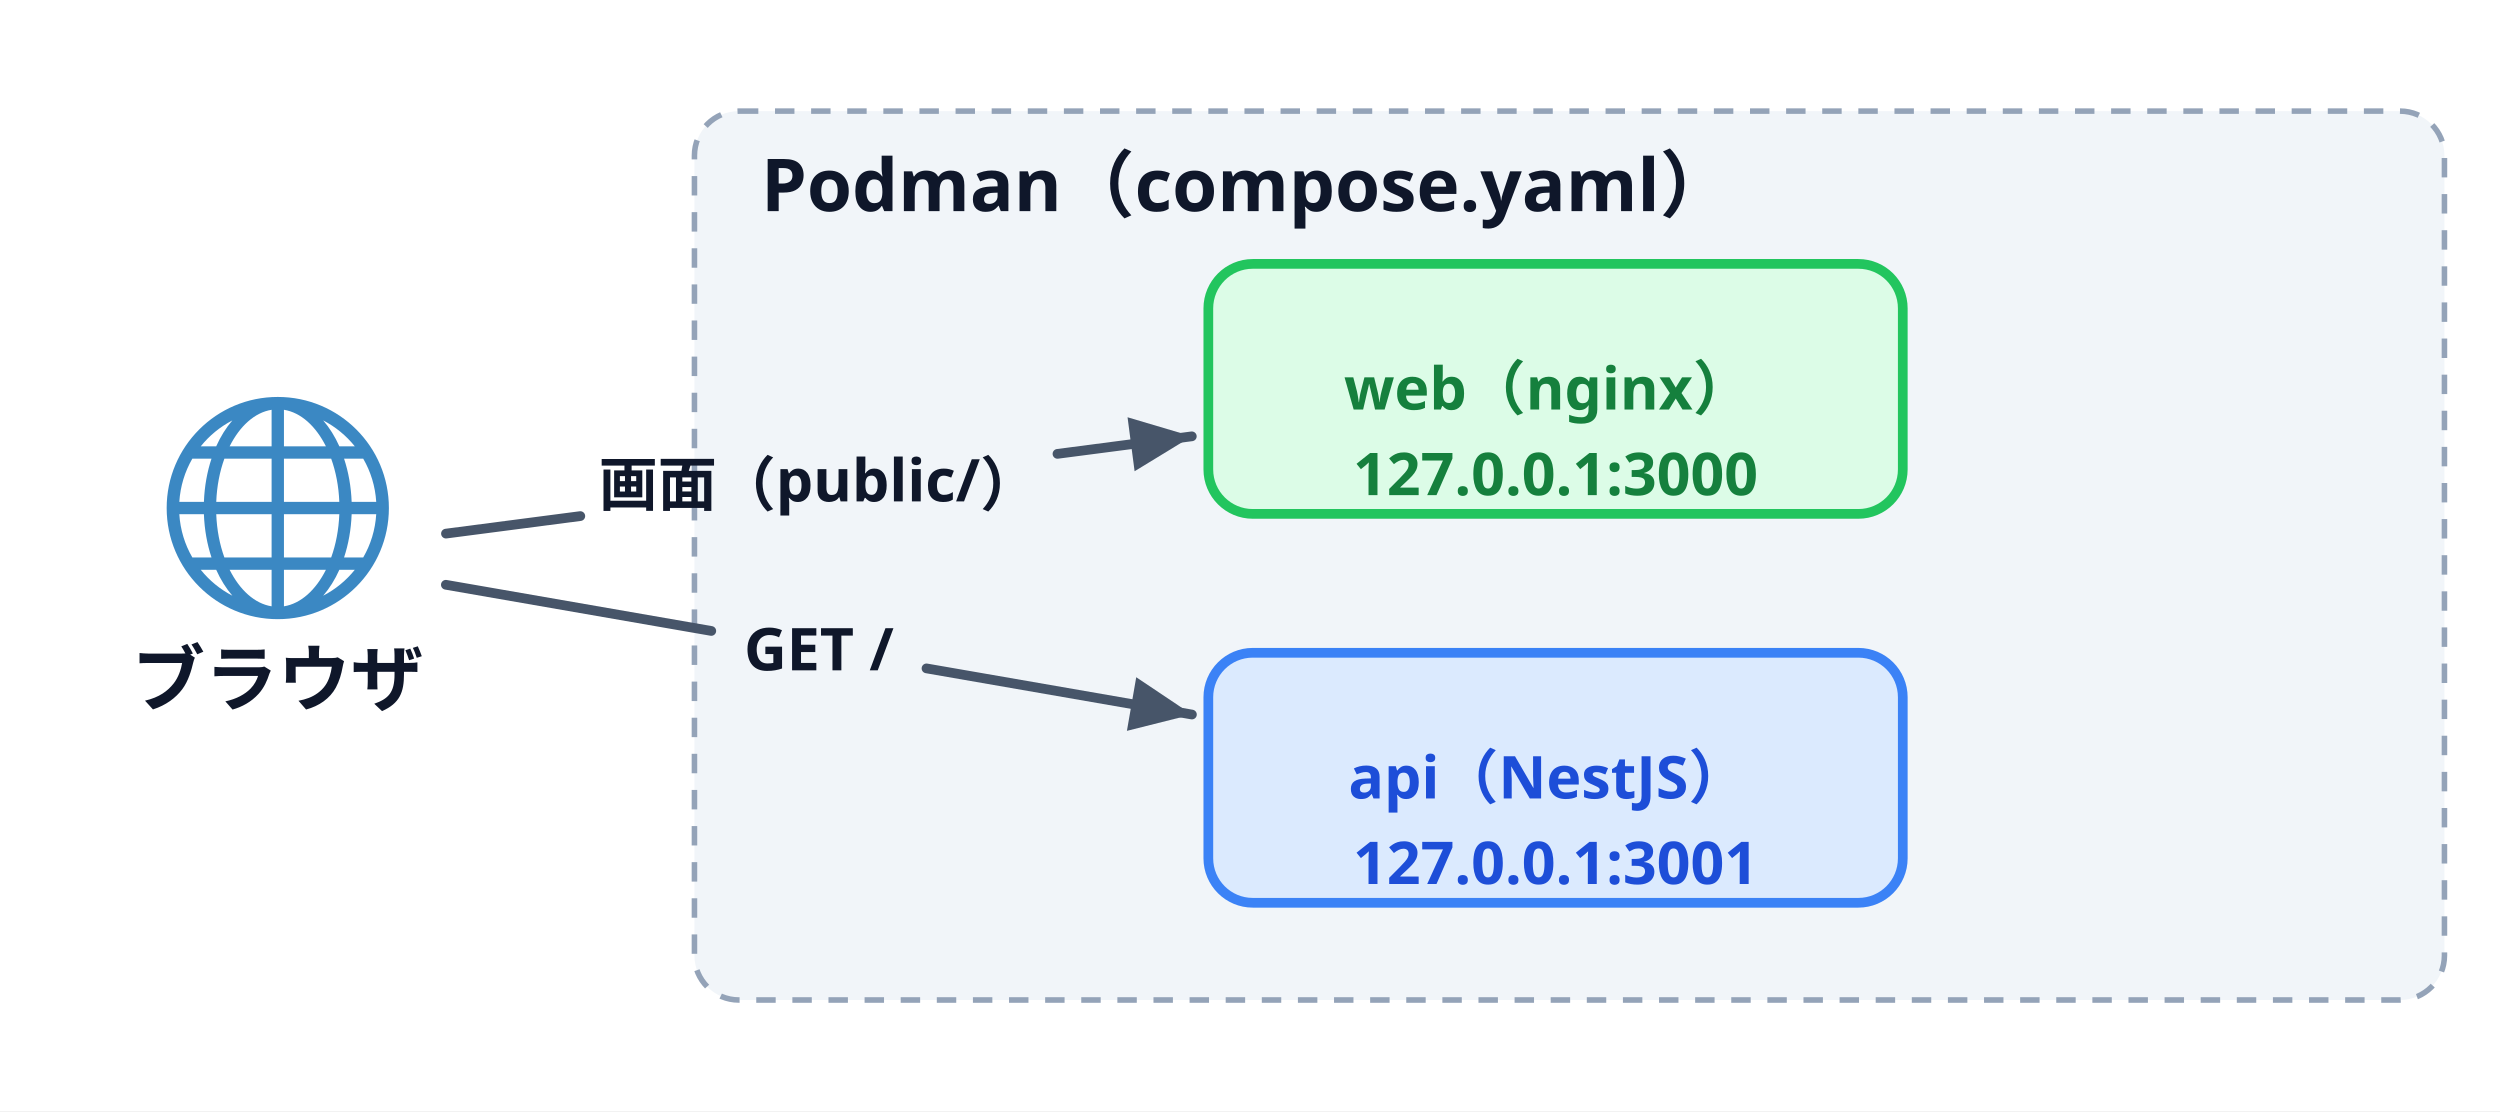
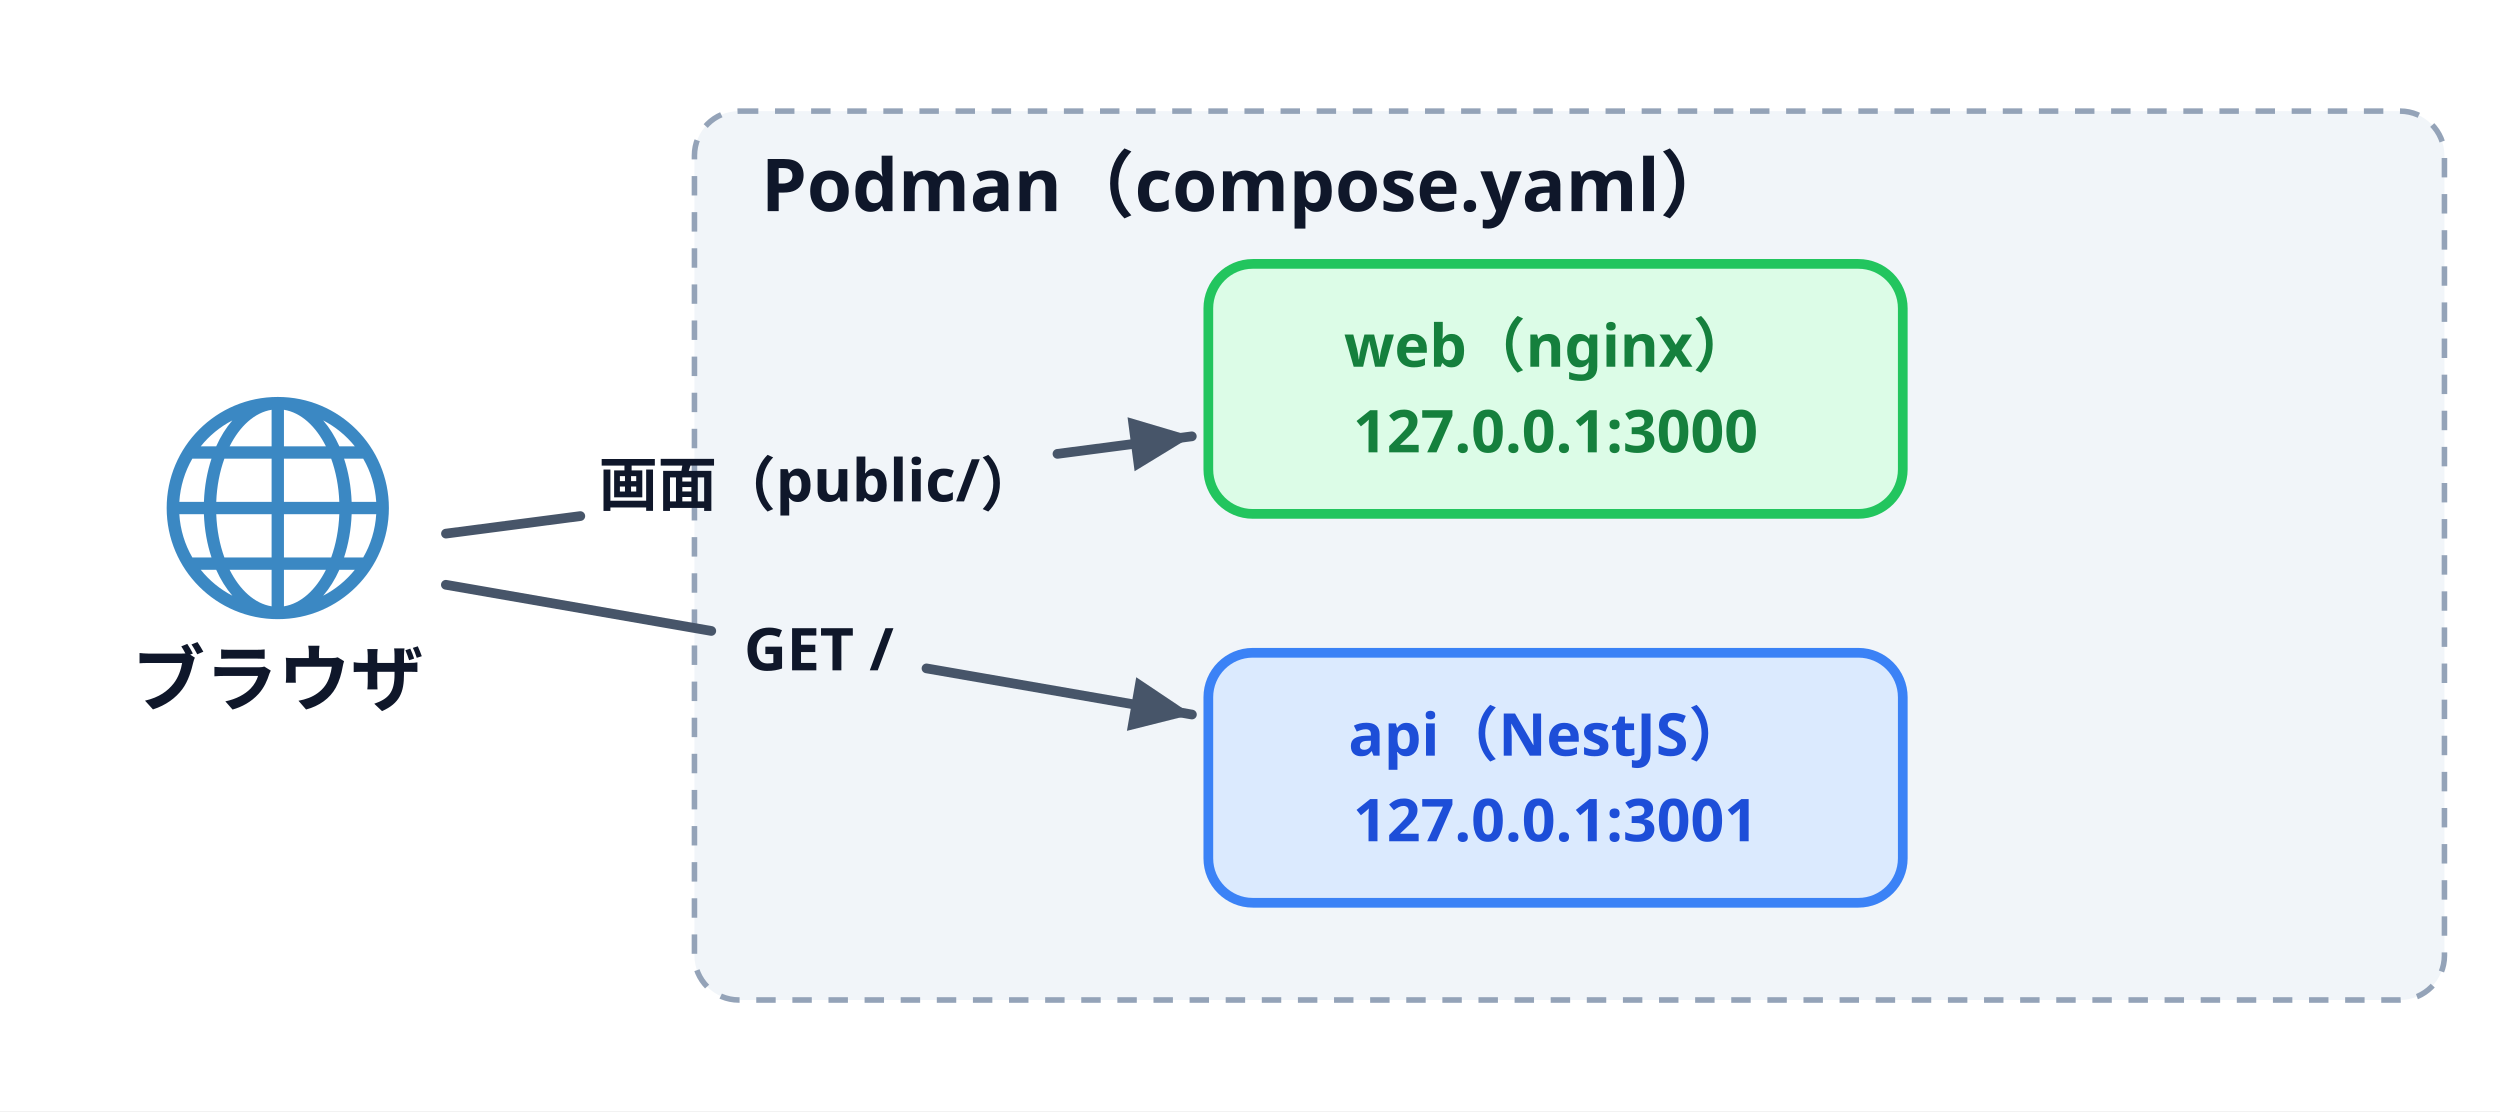
<svg xmlns="http://www.w3.org/2000/svg" width="900" height="400" viewBox="0 0 900 400" font-family="'Hiragino Sans','Noto Sans JP','Yu Gothic','Segoe UI',sans-serif">
  <defs>
    <marker id="aR" viewBox="0 0 10 10" refX="9" refY="5" markerWidth="7" markerHeight="7" orient="auto-start-reverse">
      <path d="M0 1 L9 5 L0 9 z" fill="#475569" />
    </marker>
    <marker id="aRsub" viewBox="0 0 10 10" refX="9" refY="5" markerWidth="7" markerHeight="7" orient="auto-start-reverse">
      <path d="M0 1 L9 5 L0 9 z" fill="#94a3b8" />
    </marker>
  </defs>
  <rect x="0" y="0" width="900" height="400" fill="#ffffff" />
  <svg x="60.0" y="142.9" width="80.0" height="80.0" viewBox="0 0 36 36">
    <path fill="#3B88C3" d="M18 0C8.059 0 0 8.059 0 18s8.059 18 18 18 18-8.059 18-18S27.941 0 18 0zM2.05 19h3.983c.092 2.506.522 4.871 1.229 7H4.158c-1.207-2.083-1.95-4.459-2.108-7zM19 8V2.081c2.747.436 5.162 2.655 6.799 5.919H19zm7.651 2c.754 2.083 1.219 4.46 1.317 7H19v-7h7.651zM17 2.081V8h-6.799C11.837 4.736 14.253 2.517 17 2.081zM17 10v7H8.032c.098-2.54.563-4.917 1.317-7H17zM6.034 17H2.05c.158-2.54.901-4.917 2.107-7h3.104c-.705 2.129-1.135 4.495-1.227 7zm1.998 2H17v7H9.349c-.754-2.083-1.219-4.459-1.317-7zM17 28v5.919c-2.747-.437-5.163-2.655-6.799-5.919H17zm2 5.919V28h6.8c-1.637 3.264-4.053 5.482-6.8 5.919zM19 26v-7h8.969c-.099 2.541-.563 4.917-1.317 7H19zm10.967-7h3.982c-.157 2.541-.9 4.917-2.107 7h-3.104c.706-2.129 1.136-4.494 1.229-7zm0-2c-.093-2.505-.523-4.871-1.229-7h3.104c1.207 2.083 1.95 4.46 2.107 7h-3.982zm.512-9h-2.503c-.717-1.604-1.606-3.015-2.619-4.199C27.346 4.833 29.089 6.267 30.479 8zM10.643 3.801C9.629 4.985 8.74 6.396 8.023 8H5.521c1.39-1.733 3.133-3.166 5.122-4.199zM5.521 28h2.503c.716 1.604 1.605 3.015 2.619 4.198C8.654 31.166 6.911 29.733 5.521 28zm19.836 4.198c1.014-1.184 1.902-2.594 2.619-4.198h2.503c-1.39 1.733-3.133 3.166-5.122 4.198z" />
  </svg>
  <text x="100" y="253.925" text-anchor="middle" font-size="26.25" fill="#0f172a" font-weight="700">ブラウザ</text>
  <rect x="250" y="40" width="630" height="320" rx="16" fill="#f1f5f9" stroke="#94a3b8" stroke-width="2.0" stroke-dasharray="7 6" />
  <text x="274" y="76" text-anchor="start" font-size="26.25" fill="#0f172a" font-weight="700">Podman（compose.yaml）</text>
  <rect x="435" y="95" width="250" height="90" rx="16" fill="#dcfce7" stroke="#22c55e" stroke-width="3.5" />
-   <text x="560" y="147.438" text-anchor="middle" font-size="21.25" fill="#15803d" font-weight="600">
+   <text x="560" y="132.031" text-anchor="middle" font-size="21.25" fill="#15803d" font-weight="600">
    <tspan x="560" dy="0">web（nginx）</tspan>
    <tspan x="560" dy="30.812">127.0.0.1:3000</tspan>
  </text>
  <rect x="435" y="235" width="250" height="90" rx="16" fill="#dbeafe" stroke="#3b82f6" stroke-width="3.5" />
-   <text x="560" y="287.438" text-anchor="middle" font-size="21.25" fill="#1d4ed8" font-weight="600">
+   <text x="560" y="272.031" text-anchor="middle" font-size="21.25" fill="#1d4ed8" font-weight="600">
    <tspan x="560" dy="0">api（NestJS）</tspan>
    <tspan x="560" dy="30.812">127.0.0.1:3001</tspan>
  </text>
  <path d="M160.55 192.10 L208.91 185.79" fill="none" stroke="#475569" stroke-width="3.5" stroke-linecap="round" stroke-linejoin="round" />
  <path d="M380.69 163.39 L429.05 157.08" fill="none" stroke="#475569" stroke-width="3.5" stroke-linecap="round" stroke-linejoin="round" marker-end="url(#aR)" />
  <text x="294.8" y="182.029" text-anchor="middle" font-size="21.25" fill="#0f172a" font-weight="600">画面（public/）</text>
  <path d="M160.51 210.52 L256.06 227.14" fill="none" stroke="#475569" stroke-width="3.5" stroke-linecap="round" stroke-linejoin="round" />
  <path d="M333.54 240.62 L429.09 257.23" fill="none" stroke="#475569" stroke-width="3.5" stroke-linecap="round" stroke-linejoin="round" marker-end="url(#aR)" />
  <text x="294.8" y="241.316" text-anchor="middle" font-size="21.25" fill="#0f172a" font-weight="600">GET /</text>
</svg>
